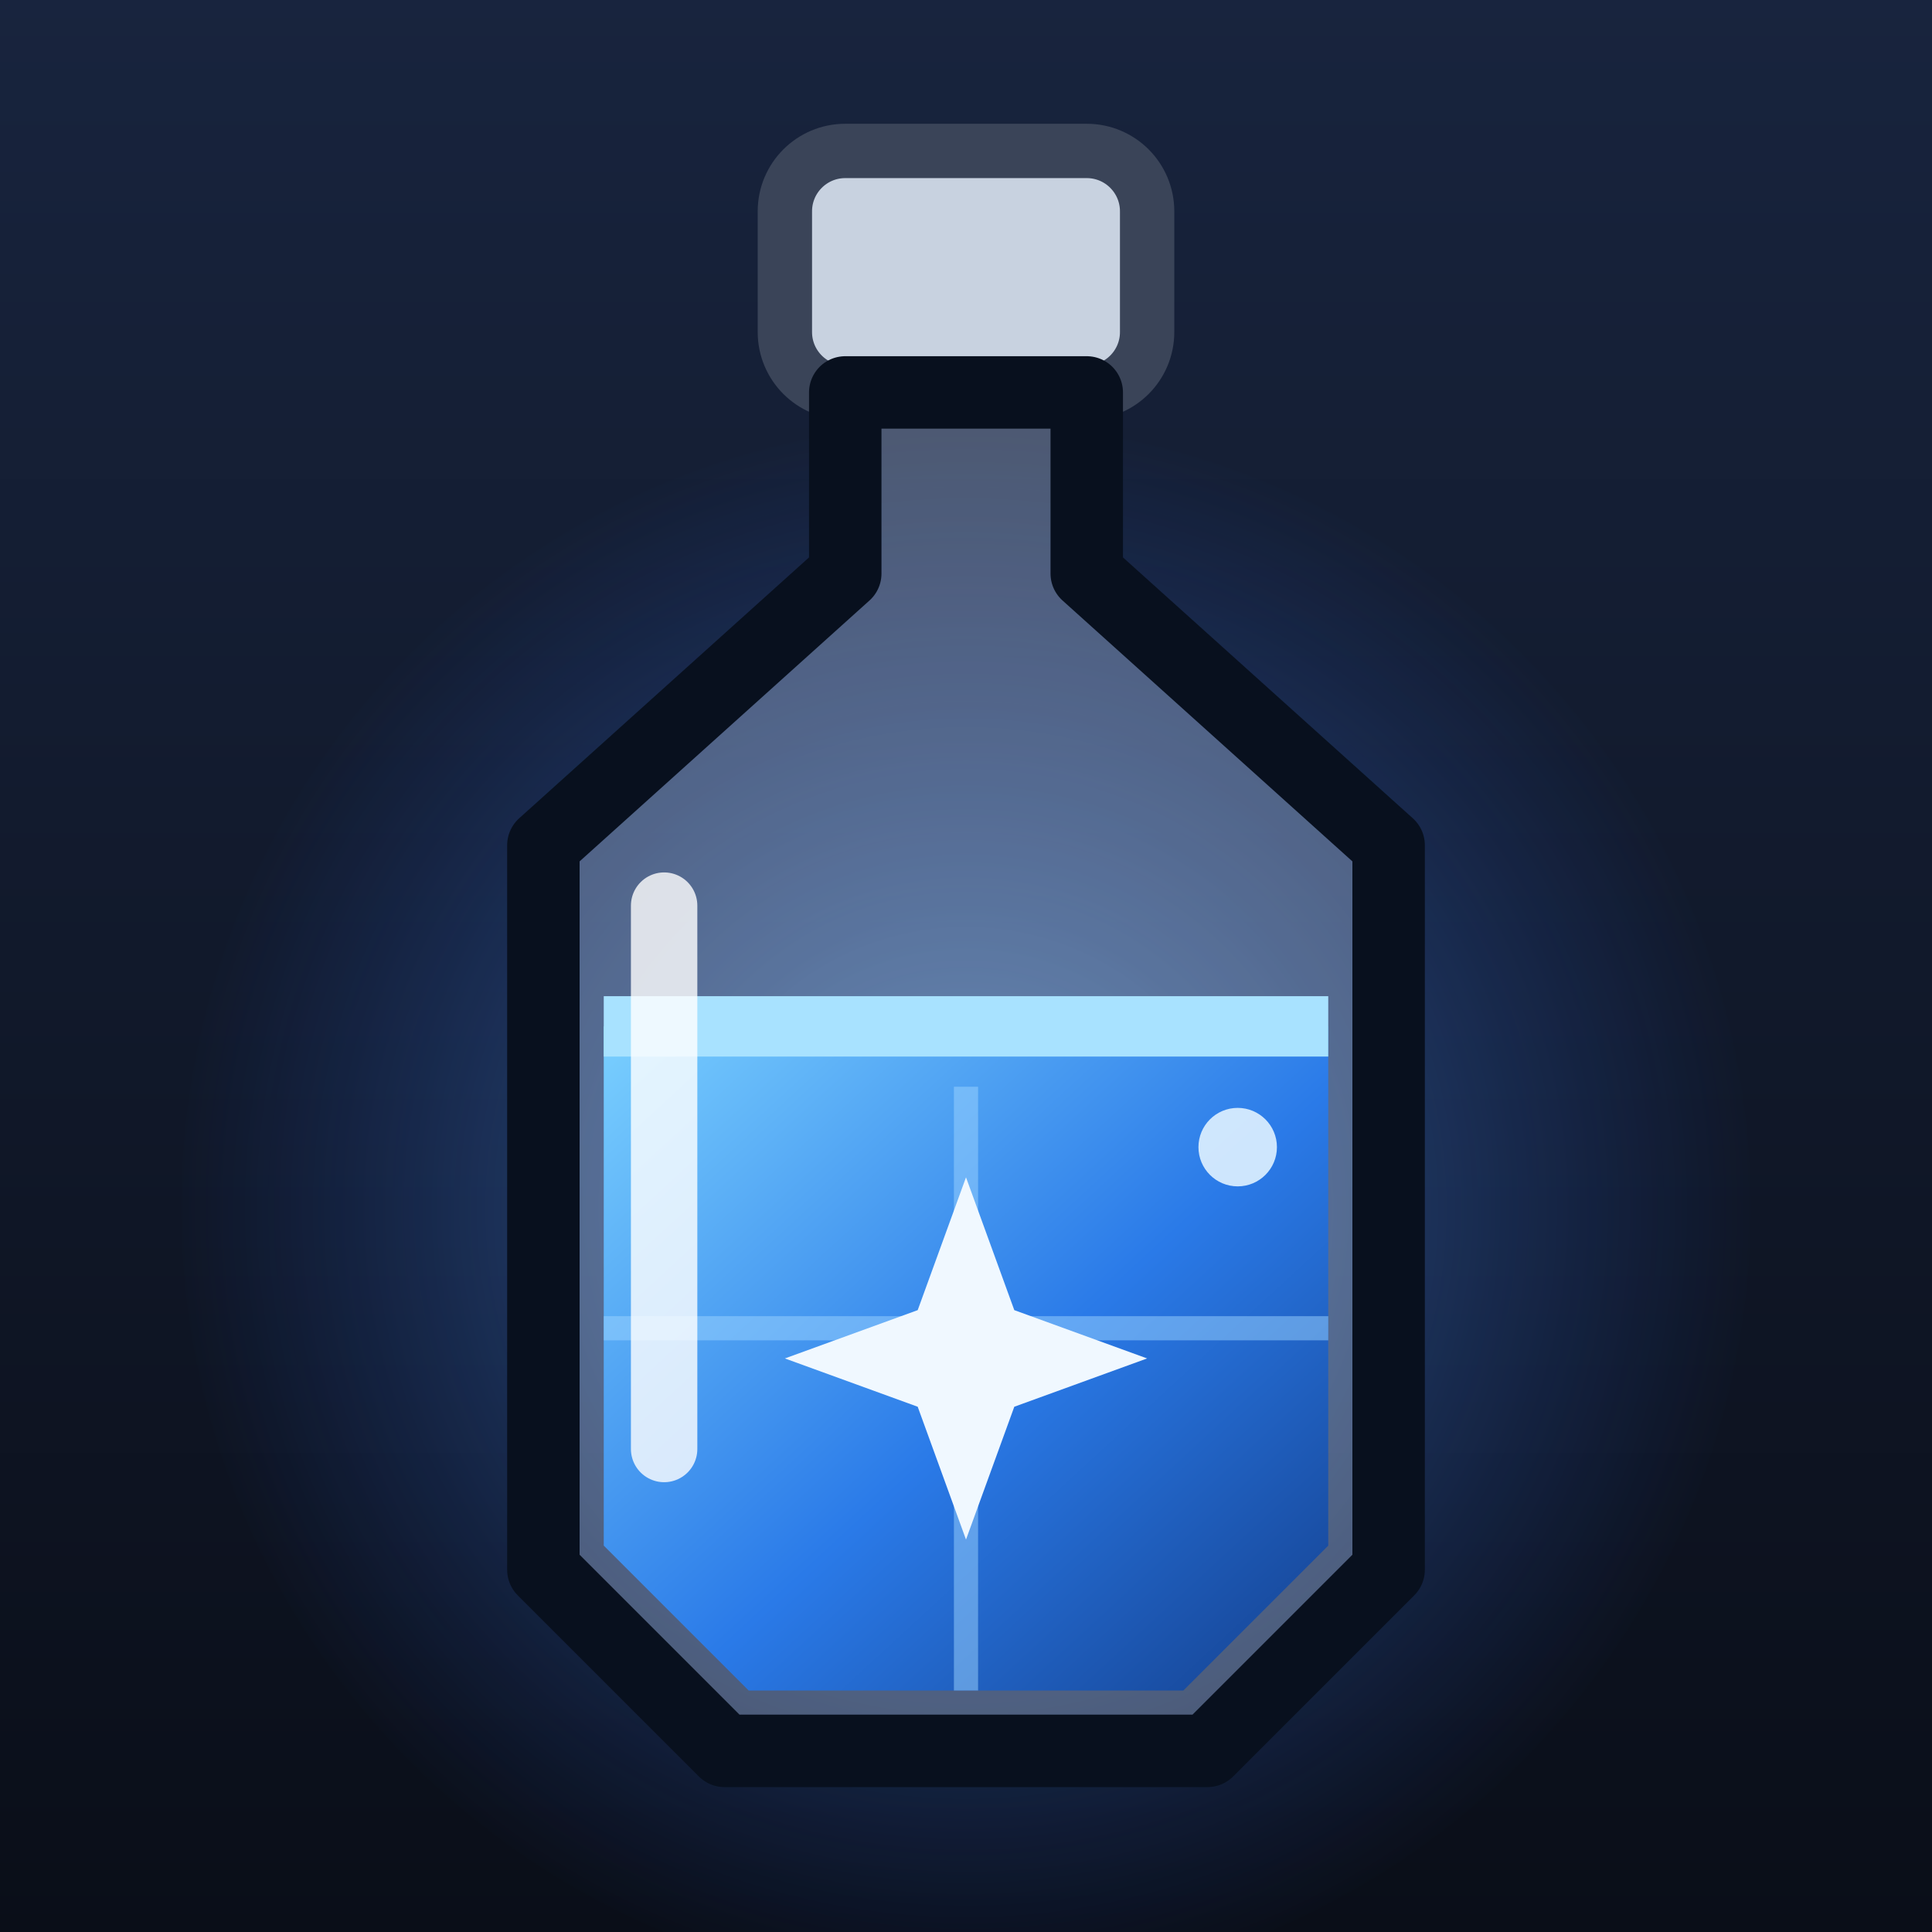
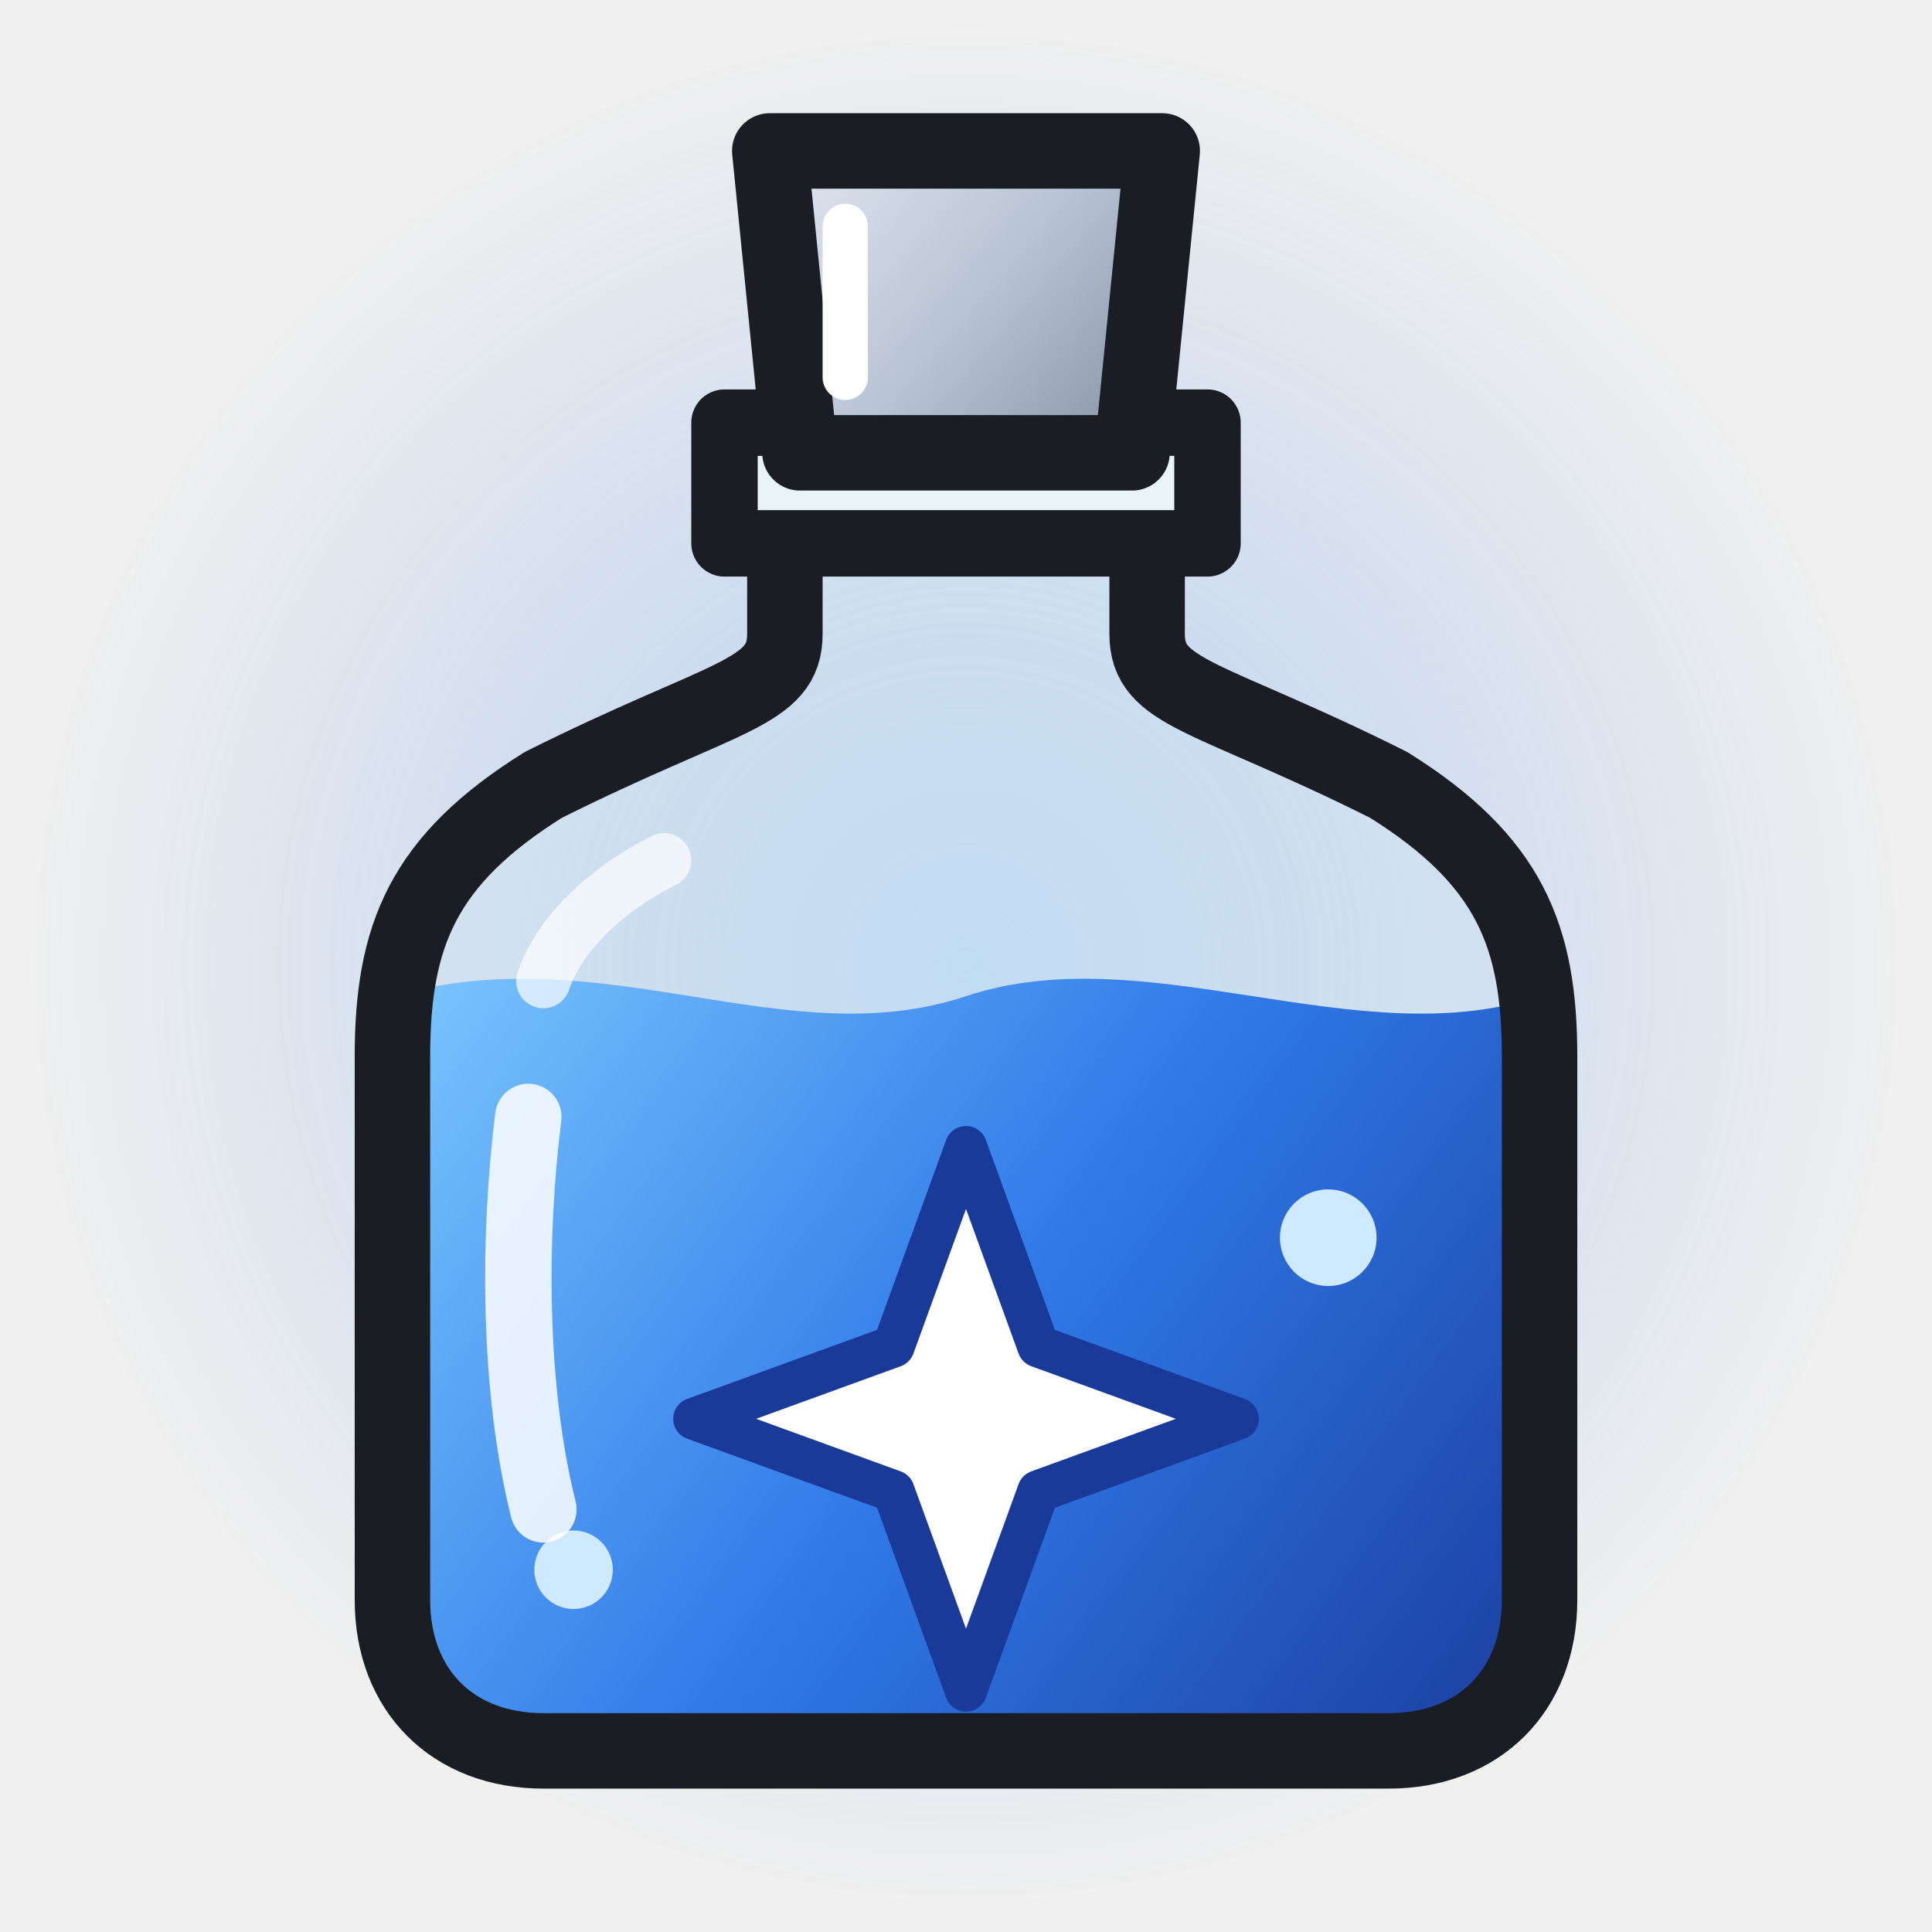
<svg xmlns="http://www.w3.org/2000/svg" width="128" height="128" viewBox="0 0 64 64">
  <defs>
-     <linearGradient id="bg" x1="0" y1="0" x2="0" y2="1">
-       <stop offset="0" stop-color="#18243e" />
-       <stop offset="1" stop-color="#0a0e18" />
+     <radialGradient id="aura" cx="32" cy="32" r="31" gradientUnits="userSpaceOnUse">
+       <stop offset="0" stop-color="#5aa8ff" stop-opacity="0.35" />
+       <stop offset="1" stop-color="#2a6ae0" stop-opacity="0" />
+     </radialGradient>
+     <linearGradient id="liquid" x1="14" y1="30" x2="52" y2="58" gradientUnits="userSpaceOnUse">
+       <stop offset="0" stop-color="#7ec8ff" />
+       <stop offset="0.5" stop-color="#2f7ae8" />
+       <stop offset="1" stop-color="#1a3a9a" />
    </linearGradient>
-     <radialGradient id="glow">
-       <stop offset="0" stop-color="#6ab8ff" stop-opacity="0.55" />
-       <stop offset="1" stop-color="#2a6aff" stop-opacity="0" />
-     </radialGradient>
-     <linearGradient id="liquid" x1="0" y1="0" x2="1" y2="1">
-       <stop offset="0" stop-color="#7ad0ff" />
-       <stop offset="0.55" stop-color="#2a7ae8" />
-       <stop offset="1" stop-color="#14408e" />
+     <linearGradient id="cap" x1="25" y1="4" x2="39" y2="16" gradientUnits="userSpaceOnUse">
+       <stop offset="0" stop-color="#e8edf5" />
+       <stop offset="0.5" stop-color="#b9c4d4" />
+       <stop offset="1" stop-color="#7c8799" />
    </linearGradient>
  </defs>
-   <rect width="64" height="64" fill="url(#bg)" />
-   <circle cx="32" cy="40" r="26" fill="url(#glow)" />
-   <rect x="26" y="5" width="12" height="8" rx="2" fill="#c8d2e0" stroke="#3a4458" stroke-width="1.8" />
-   <path d="M 28 13 L 36 13 L 36 19 L 46 28 L 46 52 L 40 58 L 24 58 L 18 52 L 18 28 L 28 19 Z" fill="#cfe0ff" fill-opacity="0.3" stroke="#08101e" stroke-width="2.4" stroke-linejoin="round" />
-   <path d="M 20 34 L 44 34 L 44 51.2 L 39.2 56 L 24.8 56 L 20 51.2 Z" fill="url(#liquid)" />
-   <path d="M 20 34 L 44 34" stroke="#a8e2ff" stroke-width="2" />
-   <path d="M 32 36 L 32 56 M 20 44 L 44 44" stroke="#9cd4ff" stroke-width="0.8" opacity="0.5" />
-   <path d="M 32 39 L 33.6 43.4 L 38 45 L 33.6 46.6 L 32 51 L 30.4 46.6 L 26 45 L 30.4 43.4 Z" fill="#f0f8ff" />
-   <path d="M 22 30 L 22 48" stroke="#ffffff" stroke-width="2.2" stroke-linecap="round" opacity="0.8" />
-   <circle cx="41" cy="38" r="1.3" fill="#e0f2ff" opacity="0.9" />
+   <circle cx="32" cy="32" r="31" fill="url(#aura)" />
+   <path d="M 26 15 L 38 15 L 38 21 C 38 23 40 23 46 26 C 50 28.5 51 31 51 35 L 51 53 C 51 56 49 58 46 58 L 18 58 C 15 58 13 56 13 53 L 13 35 C 13 31 14 28.5 18 26 C 24 23 26 23 26 21 Z" fill="#cfe6ee" fill-opacity="0.35" />
+   <path d="M 13 33 C 20 31 26 35 32 33 C 38 31 45 35 51 33 L 51 53 C 51 56 49 58 46 58 L 18 58 C 15 58 13 56 13 53 Z" fill="url(#liquid)" />
+   <path d="M 26 15 L 38 15 L 38 21 C 38 23 40 23 46 26 C 50 28.5 51 31 51 35 L 51 53 C 51 56 49 58 46 58 L 18 58 C 15 58 13 56 13 53 L 13 35 C 13 31 14 28.5 18 26 C 24 23 26 23 26 21 Z" fill="none" stroke="#1a1d24" stroke-width="2.5" stroke-linejoin="round" />
+   <path d="M 32 38 L 34.4 44.6 L 41 47 L 34.4 49.4 L 32 56 L 29.6 49.4 L 23 47 L 29.6 44.6 Z" fill="#ffffff" stroke="#1a3a9a" stroke-width="1.4" stroke-linejoin="round" />
+   <circle cx="44" cy="41" r="1.6" fill="#cfe9ff" />
+   <circle cx="19" cy="52" r="1.3" fill="#cfe9ff" />
+   <path d="M 17.5 37 C 17 41 17 46 18 50" fill="none" stroke="#ffffff" stroke-width="2.2" stroke-linecap="round" opacity="0.85" />
+   <path d="M 22 28.5 C 20 29.5 18.5 31 18 32.5" fill="none" stroke="#ffffff" stroke-width="1.8" stroke-linecap="round" opacity="0.7" />
+   <path d="M 24 14 L 40 14 L 40 18 L 24 18 Z" fill="#e8f4f8" stroke="#1a1d24" stroke-width="2.2" stroke-linejoin="round" />
+   <path d="M 25.5 5 L 38.5 5 L 37.5 15 L 26.5 15 Z" fill="url(#cap)" stroke="#1a1d24" stroke-width="2.5" stroke-linejoin="round" />
+   <path d="M 28 7.5 L 28 12.5" stroke="#ffffff" stroke-width="1.5" stroke-linecap="round" />
</svg>
